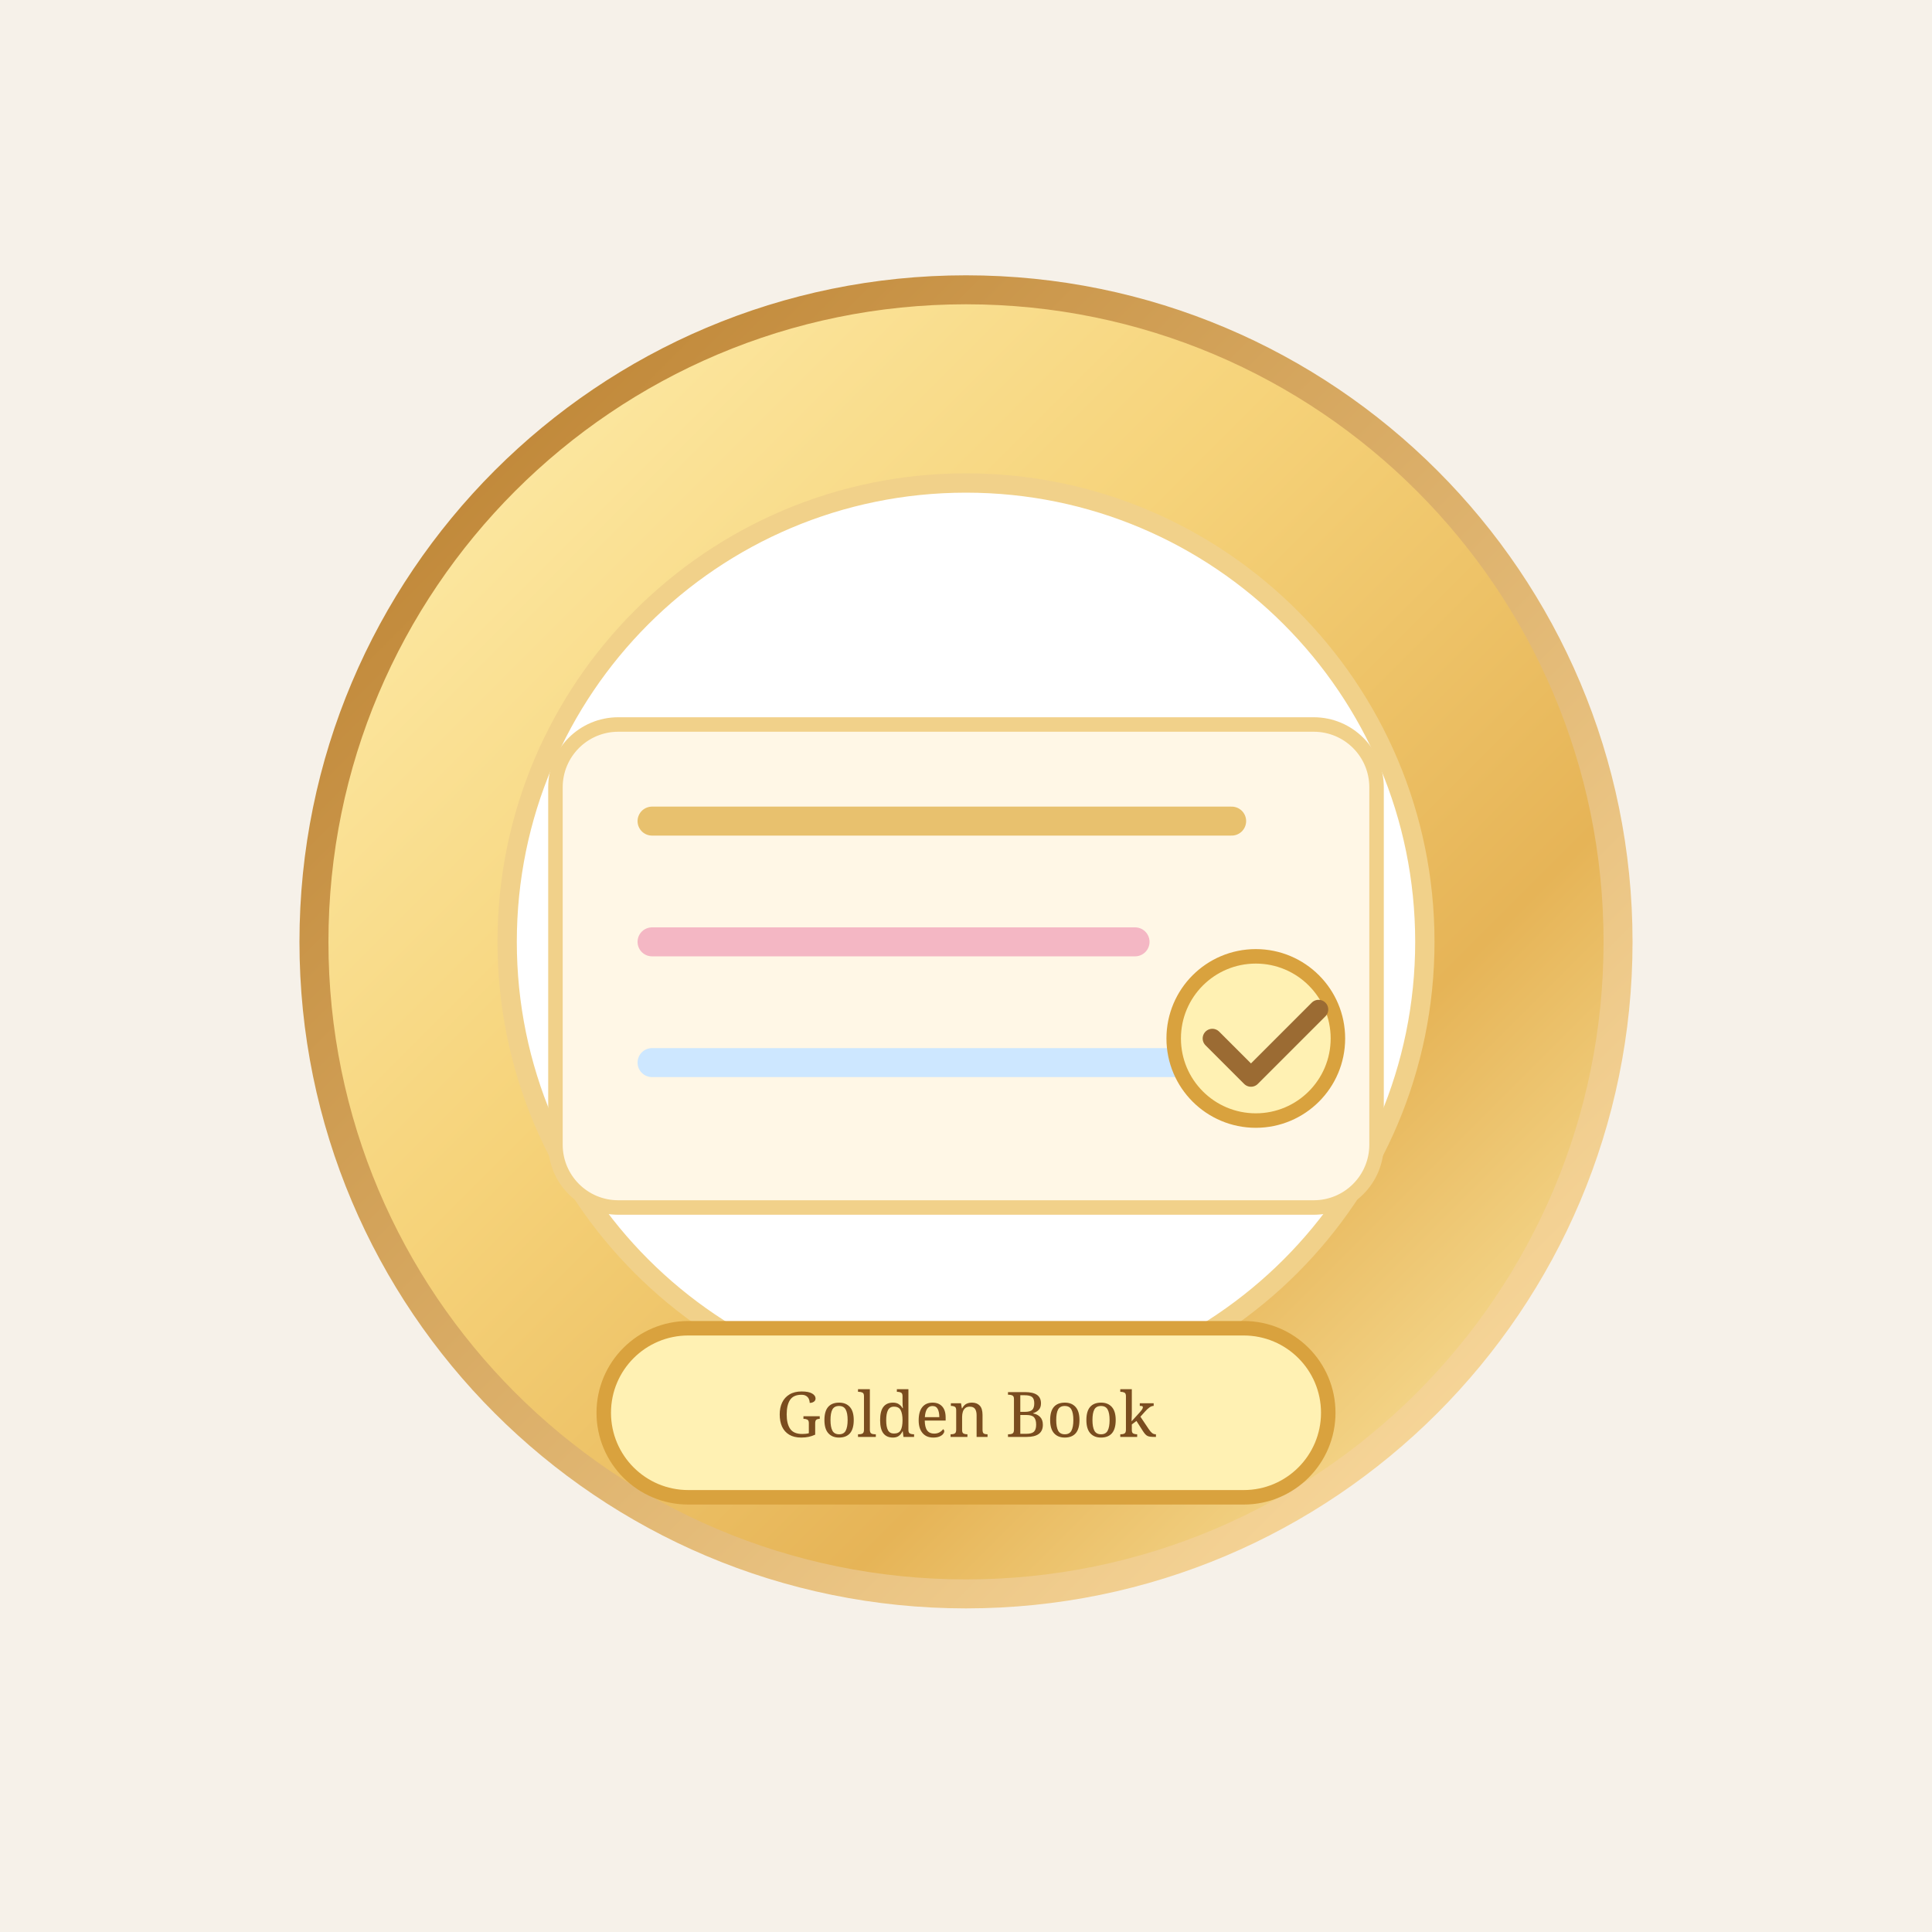
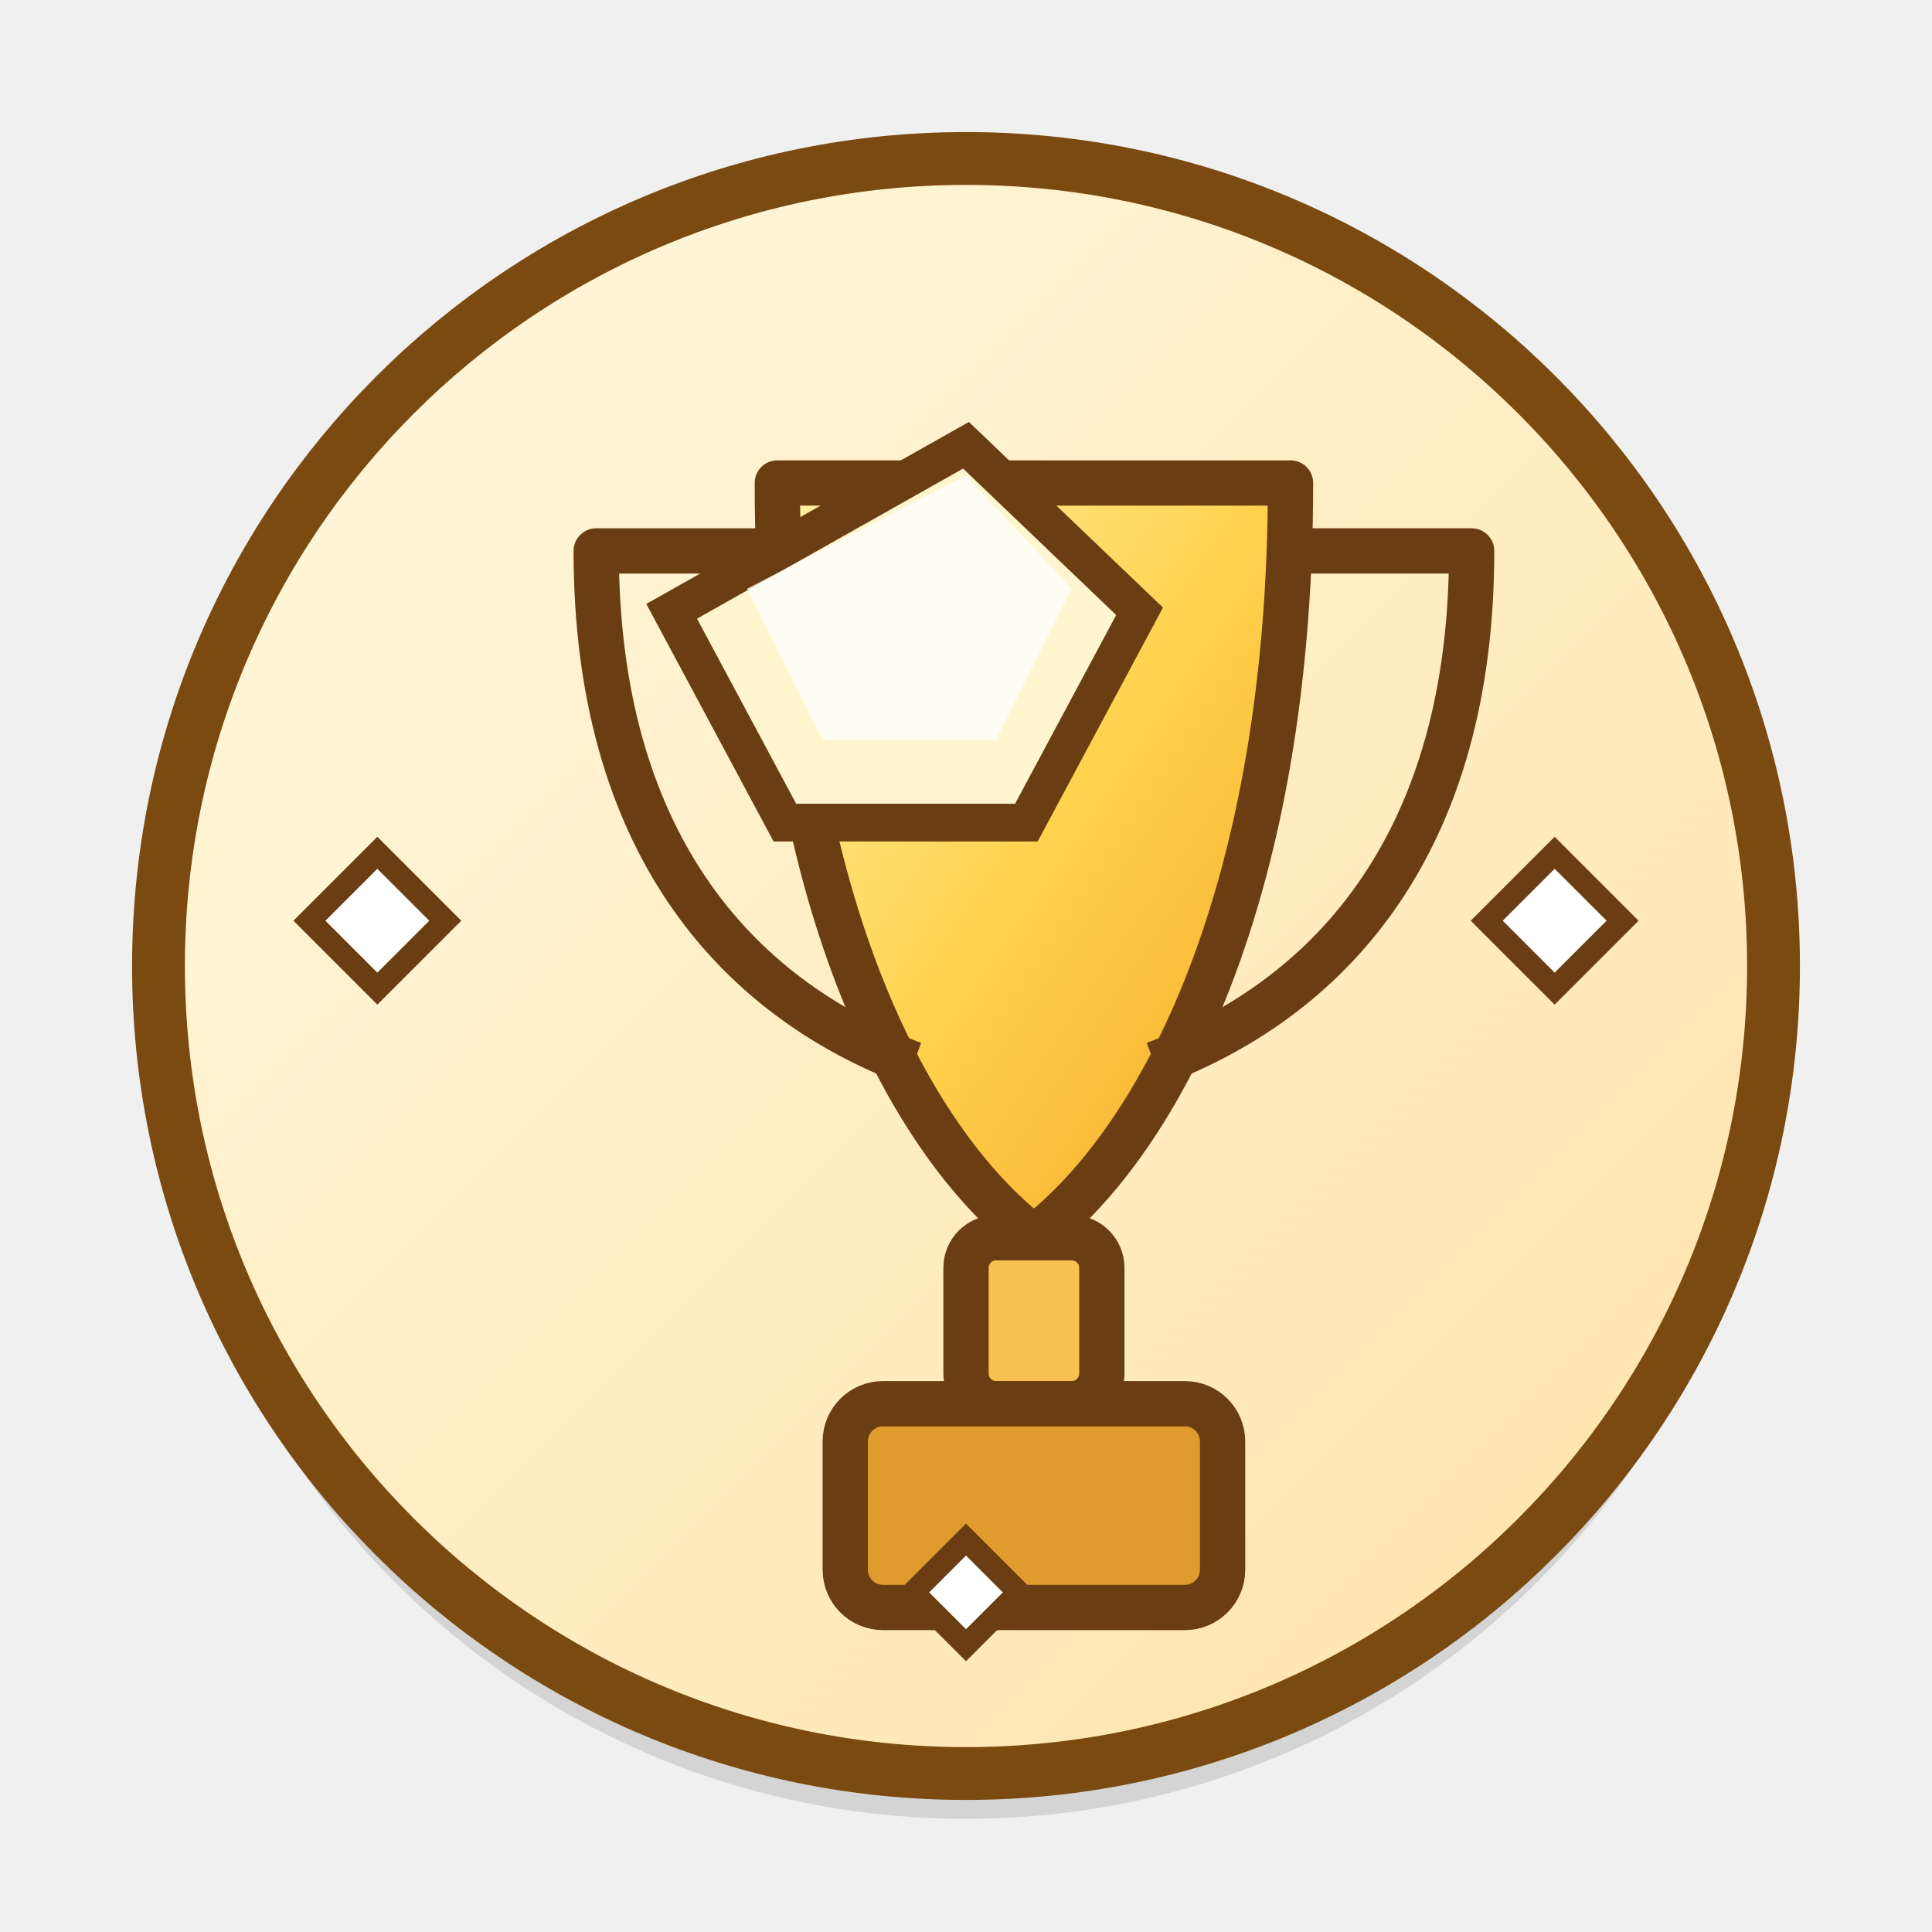
- <svg xmlns="http://www.w3.org/2000/svg" width="800" height="800" viewBox="0 0 800 800" fill="none">
+ <svg xmlns="http://www.w3.org/2000/svg" viewBox="0 0 512 512">
  <defs>
-     <linearGradient id="gold" x1="0" y1="0" x2="1" y2="1">
-       <stop offset="0" stop-color="#FFF1B3" />
-       <stop offset="0.4" stop-color="#F6D37A" />
-       <stop offset="0.7" stop-color="#E6B457" />
-       <stop offset="1" stop-color="#FFF1B3" />
+     <linearGradient id="trophyGold" x1="0%" y1="0%" x2="100%" y2="100%">
+       <stop offset="0%" stop-color="#fff1a8" />
+       <stop offset="50%" stop-color="#ffd24d" />
+       <stop offset="100%" stop-color="#f5a623" />
    </linearGradient>
-     <linearGradient id="goldEdge" x1="0" y1="0" x2="1" y2="1">
-       <stop offset="0" stop-color="#B87C2A" />
-       <stop offset="1" stop-color="#FFE2A8" />
+     <linearGradient id="trophyGoldGlow" x1="0%" y1="0%" x2="100%" y2="100%">
+       <stop offset="0%" stop-color="#fff9df" />
+       <stop offset="100%" stop-color="#ffe2a8" />
    </linearGradient>
  </defs>
-   <rect width="800" height="800" fill="#F6F1E9" />
-   <g transform="translate(90 80)">
-     <circle cx="310" cy="310" r="270" fill="url(#gold)" stroke="url(#goldEdge)" stroke-width="12" />
-     <circle cx="310" cy="310" r="190" fill="#FFFFFF" stroke="#F1D18A" stroke-width="8" />
-     <rect x="140" y="220" width="340" height="200" rx="26" fill="#FFF7E6" stroke="#F1D18A" stroke-width="6" />
-     <path d="M180 260H420" stroke="#E8C16E" stroke-width="12" stroke-linecap="round" />
-     <path d="M180 310H380" stroke="#F4B7C4" stroke-width="12" stroke-linecap="round" />
-     <path d="M180 360H410" stroke="#CDE7FF" stroke-width="12" stroke-linecap="round" />
-     <circle cx="430" cy="350" r="34" fill="#FFF1B3" stroke="#D9A23E" stroke-width="6" />
-     <path d="M412 350L428 366L456 338" stroke="#9B6B33" stroke-width="8" stroke-linecap="round" stroke-linejoin="round" />
-     <rect x="160" y="470" width="300" height="70" rx="35" fill="#FFF1B3" stroke="#D9A23E" stroke-width="6" />
-     <text x="310" y="515" text-anchor="middle" font-family="Georgia, serif" font-size="26" fill="#7A4D1F">Golden Book</text>
+   <circle cx="256" cy="268" r="214" fill="#000000" opacity="0.12" />
+   <circle cx="256" cy="256" r="214" fill="url(#trophyGoldGlow)" stroke="#7a4a10" stroke-width="14" />
+   <g transform="translate(96, 82)" stroke="#6b3d12" stroke-width="12" stroke-linejoin="round">
+     <path d="M110 46 H246 C246 154 212 220 178 246 C144 220 110 154 110 46 Z" fill="url(#trophyGold)" />
+     <path d="M110 64 H62 C62 140 98 182 146 200" fill="none" />
+     <path d="M246 64 H294 C294 140 258 182 210 200" fill="none" />
+     <rect x="160" y="246" width="36" height="44" rx="8" fill="#f7c24f" />
+     <rect x="128" y="290" width="100" height="54" rx="10" fill="#e09b2d" />
+   </g>
+   <g transform="translate(162, 118)">
+     <path d="M94 0 L140 44 L110 100 L46 100 L16 44 Z" fill="#fff5cf" stroke="#6b3d12" stroke-width="10" />
+     <path d="M94 8 L122 38 L102 78 L56 78 L36 38 Z" fill="#ffffff" opacity="0.75" />
+   </g>
+   <g fill="#ffffff" stroke="#6b3d12" stroke-width="6">
+     <path d="M100 226 L118 244 L100 262 L82 244 Z" />
+     <path d="M412 226 L430 244 L412 262 L394 244 Z" />
+     <path d="M256 408 L270 422 L256 436 L242 422 Z" />
  </g>
</svg>
